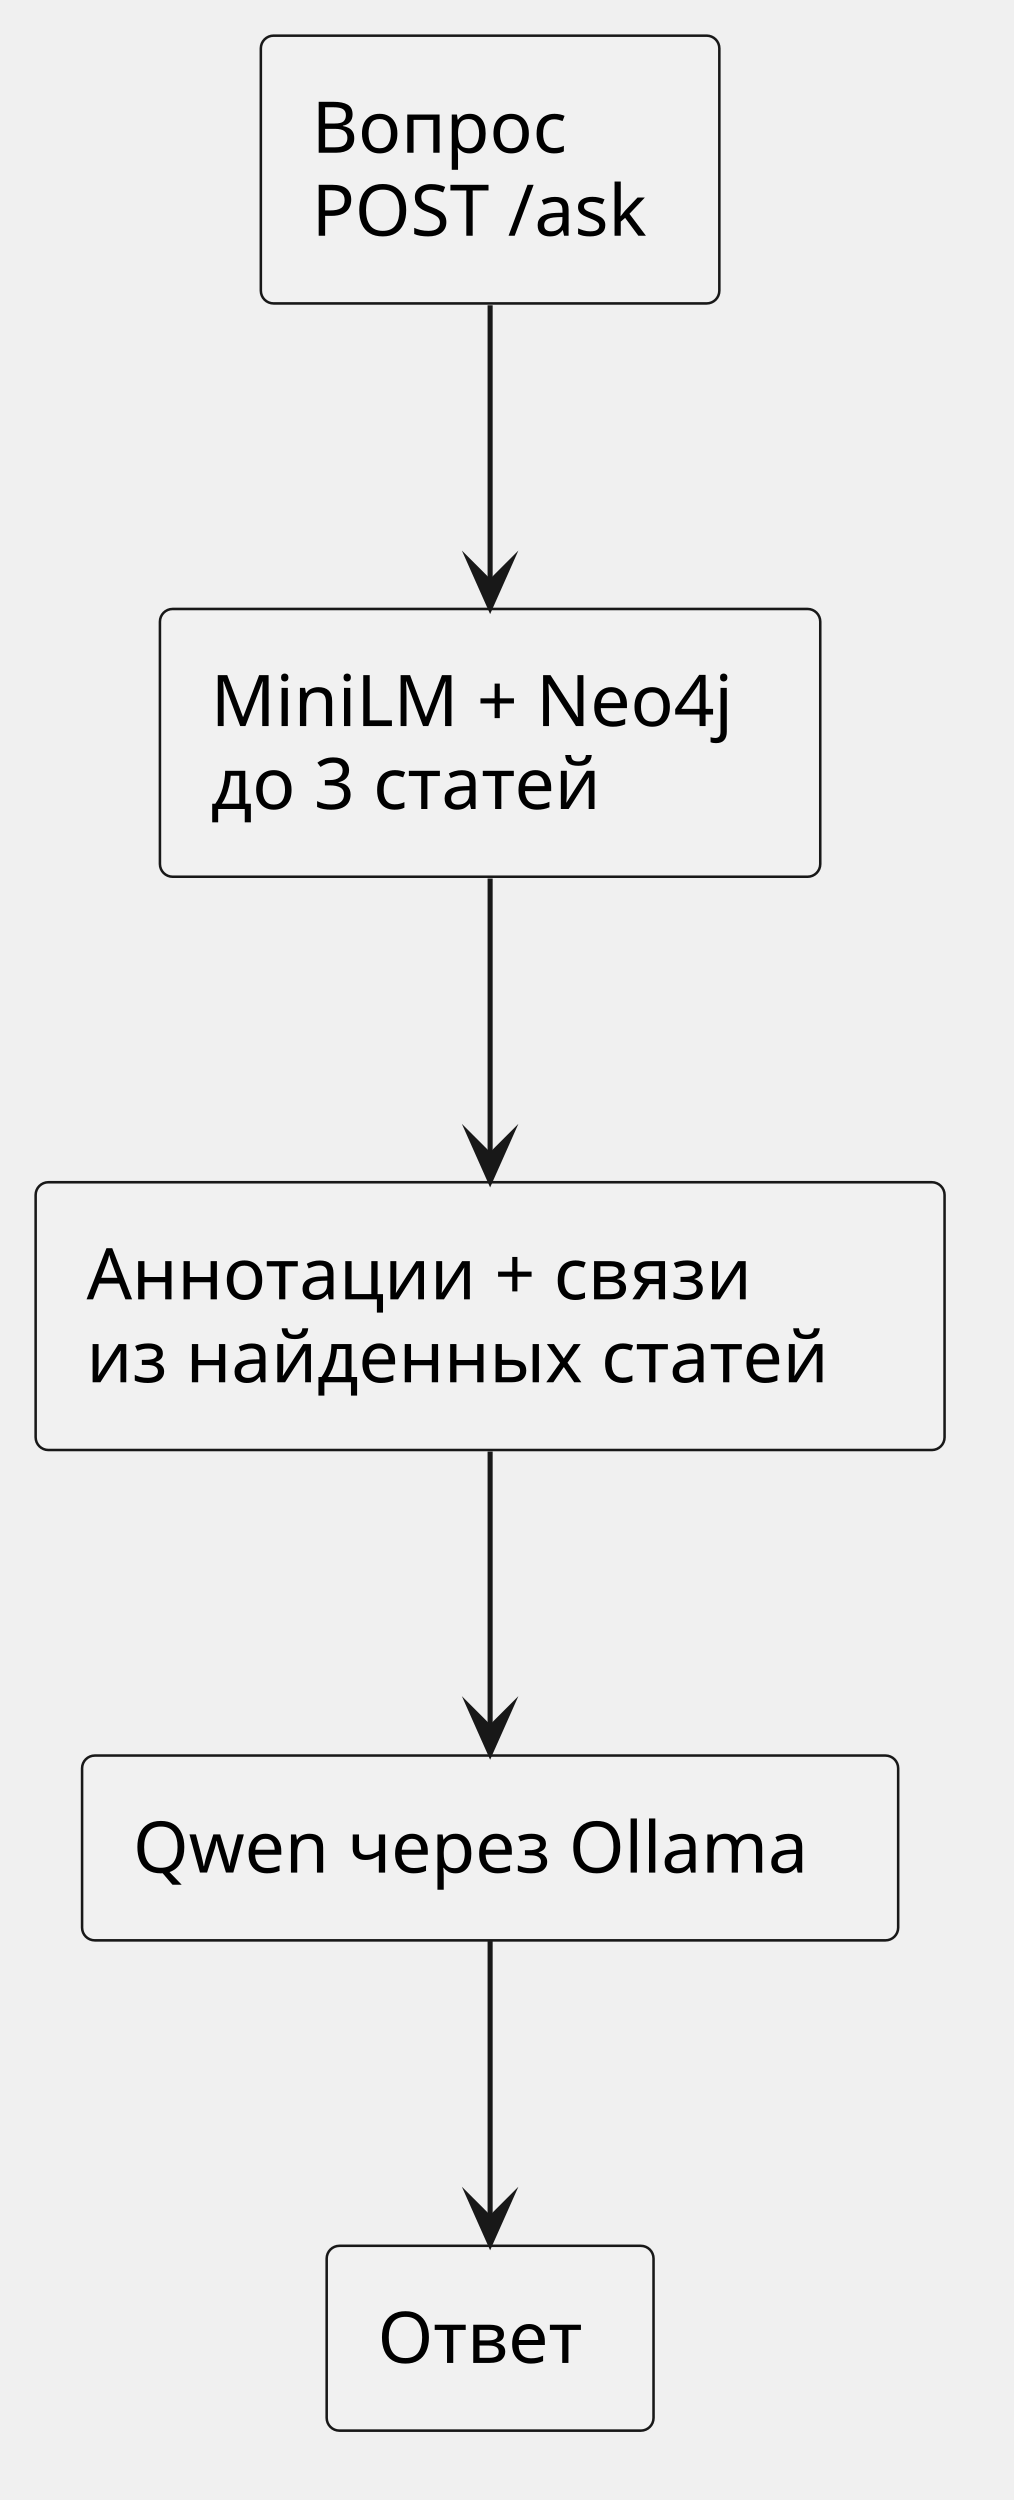
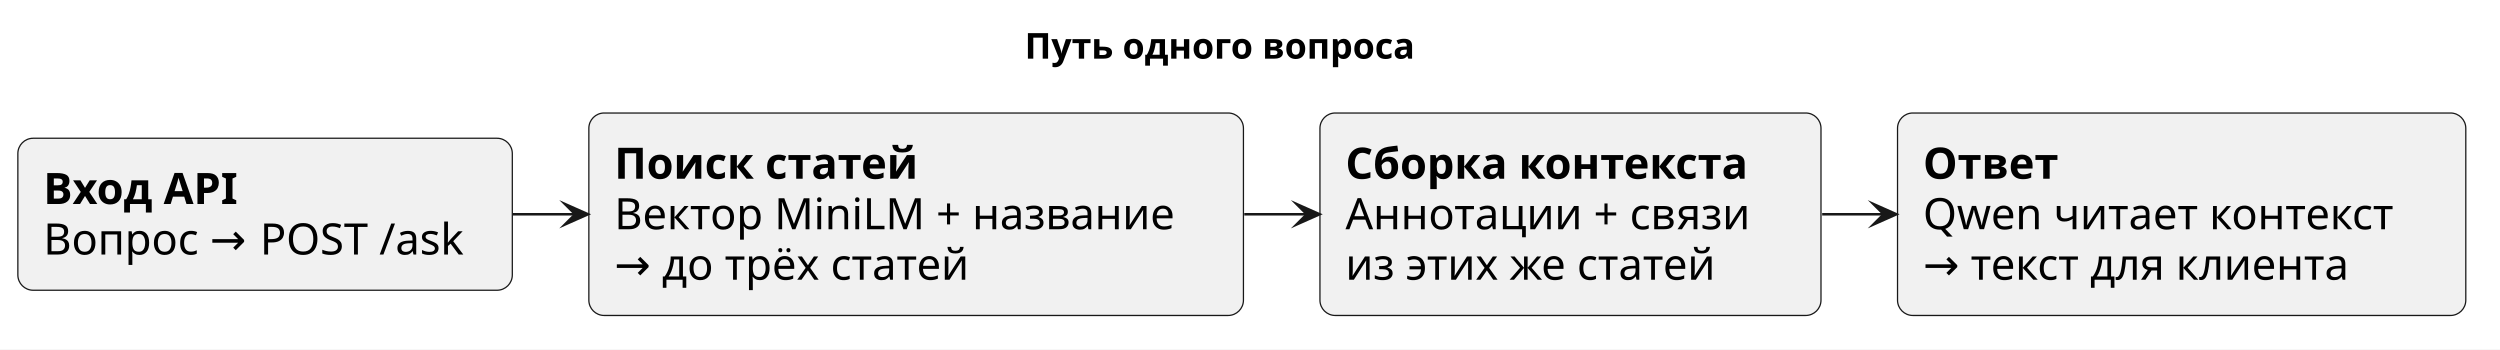
- <svg xmlns="http://www.w3.org/2000/svg" version="1.1" data-diagram-type="DESCRIPTION" style="width:199px;height:491px;background:#FFFFFF;" width="199px" height="491px" viewBox="0 0 199 491" zoomAndPan="magnify" preserveAspectRatio="none" contentStyleType="text/css">
+ <svg xmlns="http://www.w3.org/2000/svg" version="1.1" data-diagram-type="DESCRIPTION" style="width:980px;height:137px;background:#FFFFFF;" width="980px" height="137px" viewBox="0 0 980 137" zoomAndPan="magnify" preserveAspectRatio="none" contentStyleType="text/css">
  <defs />
+   <rect width="100%" height="100%" fill="white" />
  <g font-family="sans-serif" lengthAdjust="spacing">
-     <g class="entity" data-qualified-name="request" id="ent0001" data-source-line="2">
-       <rect x="51.23" y="7" width="90.048" height="52.594" fill="#F1F1F1" style="stroke:#181818;stroke-width:0.5;" rx="2.5" ry="2.5" />
-       <text x="61.23" y="29.995" fill="#000" font-size="14" textLength="52.473">Вопрос</text>
-       <text x="61.23" y="46.292" fill="#000" font-size="14" textLength="70.048">POST /ask</text>
+     <g class="title" data-source-line="1">
+       <text x="401.675" y="22.995" fill="#000" font-size="14" textLength="170.242" font-weight="700">Путь одного вопроса</text>
    </g>
-     <g class="entity" data-qualified-name="search" id="ent0002" data-source-line="3">
-       <rect x="31.41" y="119.6" width="129.689" height="52.594" fill="#F1F1F1" style="stroke:#181818;stroke-width:0.5;" rx="2.5" ry="2.5" />
-       <text x="41.41" y="142.595" fill="#000" font-size="14" textLength="109.689">MiniLM + Neo4j</text>
-       <text x="41.41" y="158.892" fill="#000" font-size="14" textLength="86.352">до 3 статей</text>
+     <g class="entity" data-qualified-name="api" id="ent0001" data-source-line="9">
+       <rect x="7" y="54.197" width="193.827" height="59.578" fill="#F1F1F1" style="stroke:#181818;stroke-width:0.5;" rx="6" ry="6" />
+       <text x="17" y="79.977" fill="#000" font-size="17" textLength="87.191" font-weight="700">Вход API</text>
+       <text x="17" y="99.766" fill="#000" font-size="17" textLength="173.827">Вопрос → POST /ask</text>
    </g>
-     <g class="entity" data-qualified-name="context" id="ent0003" data-source-line="4">
-       <rect x="7" y="232.19" width="178.512" height="52.594" fill="#F1F1F1" style="stroke:#181818;stroke-width:0.5;" rx="2.5" ry="2.5" />
-       <text x="17" y="255.185" fill="#000" font-size="14" textLength="142.454">Аннотации + связи</text>
-       <text x="17" y="271.482" fill="#000" font-size="14" textLength="158.512">из найденных статей</text>
+     <g class="entity" data-qualified-name="search" id="ent0002" data-source-line="10">
+       <rect x="230.83" y="44.297" width="256.597" height="79.367" fill="#F1F1F1" style="stroke:#181818;stroke-width:0.5;" rx="6" ry="6" />
+       <text x="240.83" y="70.077" fill="#000" font-size="17" textLength="130.048" font-weight="700">Поиск статей</text>
+       <text x="240.83" y="89.866" fill="#000" font-size="17" textLength="236.597">Вектор MiniLM + название</text>
+       <text x="240.83" y="109.655" fill="#000" font-size="17" textLength="154.901">→ до трёх статей</text>
    </g>
-     <g class="entity" data-qualified-name="llm" id="ent0004" data-source-line="5">
-       <rect x="16.12" y="344.79" width="160.28" height="36.297" fill="#F1F1F1" style="stroke:#181818;stroke-width:0.5;" rx="2.5" ry="2.5" />
-       <text x="26.12" y="367.785" fill="#000" font-size="14" textLength="140.28">Qwen через Ollama</text>
+     <g class="entity" data-qualified-name="context" id="ent0003" data-source-line="11">
+       <rect x="517.42" y="44.297" width="196.408" height="79.367" fill="#F1F1F1" style="stroke:#181818;stroke-width:0.5;" rx="6" ry="6" />
+       <text x="527.42" y="70.077" fill="#000" font-size="17" textLength="176.408" font-weight="700">Сборка контекста</text>
+       <text x="527.42" y="89.866" fill="#000" font-size="17" textLength="172.98">Аннотации + связи</text>
+       <text x="527.42" y="109.655" fill="#000" font-size="17" textLength="163.492">из этих же статей</text>
    </g>
-     <g class="entity" data-qualified-name="answer" id="ent0005" data-source-line="6">
-       <rect x="64.16" y="441.08" width="64.194" height="36.297" fill="#F1F1F1" style="stroke:#181818;stroke-width:0.5;" rx="2.5" ry="2.5" />
-       <text x="74.16" y="464.075" fill="#000" font-size="14" textLength="44.194">Ответ</text>
+     <g class="entity" data-qualified-name="answer" id="ent0004" data-source-line="12">
+       <rect x="743.83" y="44.297" width="222.763" height="79.367" fill="#F1F1F1" style="stroke:#181818;stroke-width:0.5;" rx="6" ry="6" />
+       <text x="753.83" y="70.077" fill="#000" font-size="17" textLength="56.445" font-weight="700">Ответ</text>
+       <text x="753.83" y="89.866" fill="#000" font-size="17" textLength="202.763">Qwen читает контекст</text>
+       <text x="753.83" y="109.655" fill="#000" font-size="17" textLength="187.257">→ текст для клиента</text>
    </g>
-     <g class="link" data-entity-1="ent0001" data-entity-2="ent0002" id="lnk6" data-source-line="7" data-link-type="dependency">
-       <path d="M96.26,59.95 C96.26,77.82 96.26,96.55 96.26,114.38" style="stroke:#181818;stroke-width:1;" fill="none" id="request-to-search" />
-       <polygon points="96.26,119.38,100.26,110.38,96.26,114.38,92.26,110.38,96.26,119.38" fill="#181818" style="stroke:#181818;stroke-width:1;stroke-linejoin:miter;stroke-miterlimit:10;" />
+     <g class="link" data-entity-1="ent0001" data-entity-2="ent0002" id="lnk5" data-source-line="14" data-link-type="dependency">
+       <path d="M201,83.987 C210.66,83.987 215.56,83.987 225.48,83.987" style="stroke:#181818;stroke-width:1;" fill="none" id="api-to-search" />
+       <polygon points="230.48,83.987,221.48,79.987,225.48,83.987,221.48,87.987,230.48,83.987" fill="#181818" style="stroke:#181818;stroke-width:1;stroke-linejoin:miter;stroke-miterlimit:10;" />
    </g>
-     <g class="link" data-entity-1="ent0002" data-entity-2="ent0003" id="lnk7" data-source-line="8" data-link-type="dependency">
-       <path d="M96.26,172.55 C96.26,190.41 96.26,209.14 96.26,226.98" style="stroke:#181818;stroke-width:1;" fill="none" id="search-to-context" />
-       <polygon points="96.26,231.98,100.26,222.98,96.26,226.98,92.26,222.98,96.26,231.98" fill="#181818" style="stroke:#181818;stroke-width:1;stroke-linejoin:miter;stroke-miterlimit:10;" />
+     <g class="link" data-entity-1="ent0002" data-entity-2="ent0003" id="lnk6" data-source-line="15" data-link-type="dependency">
+       <path d="M487.75,83.987 C497.67,83.987 502.59,83.987 512.27,83.987" style="stroke:#181818;stroke-width:1;" fill="none" id="search-to-context" />
+       <polygon points="517.27,83.987,508.27,79.987,512.27,83.987,508.27,87.987,517.27,83.987" fill="#181818" style="stroke:#181818;stroke-width:1;stroke-linejoin:miter;stroke-miterlimit:10;" />
    </g>
-     <g class="link" data-entity-1="ent0003" data-entity-2="ent0004" id="lnk8" data-source-line="9" data-link-type="dependency">
-       <path d="M96.26,285.08 C96.26,303.57 96.26,323.06 96.26,339.38" style="stroke:#181818;stroke-width:1;" fill="none" id="context-to-llm" />
-       <polygon points="96.26,344.38,100.26,335.38,96.26,339.38,92.26,335.38,96.26,344.38" fill="#181818" style="stroke:#181818;stroke-width:1;stroke-linejoin:miter;stroke-miterlimit:10;" />
-     </g>
-     <g class="link" data-entity-1="ent0004" data-entity-2="ent0005" id="lnk9" data-source-line="10" data-link-type="dependency">
-       <path d="M96.26,381.23 C96.26,398.14 96.26,418.75 96.26,435.73" style="stroke:#181818;stroke-width:1;" fill="none" id="llm-to-answer" />
-       <polygon points="96.26,440.73,100.26,431.73,96.26,435.73,92.26,431.73,96.26,440.73" fill="#181818" style="stroke:#181818;stroke-width:1;stroke-linejoin:miter;stroke-miterlimit:10;" />
+     <g class="link" data-entity-1="ent0003" data-entity-2="ent0004" id="lnk7" data-source-line="16" data-link-type="dependency">
+       <path d="M714.29,83.987 C723.89,83.987 728.68,83.987 738.4,83.987" style="stroke:#181818;stroke-width:1;" fill="none" id="context-to-answer" />
+       <polygon points="743.4,83.987,734.4,79.987,738.4,83.987,734.4,87.987,743.4,83.987" fill="#181818" style="stroke:#181818;stroke-width:1;stroke-linejoin:miter;stroke-miterlimit:10;" />
    </g>
  </g>
</svg>
